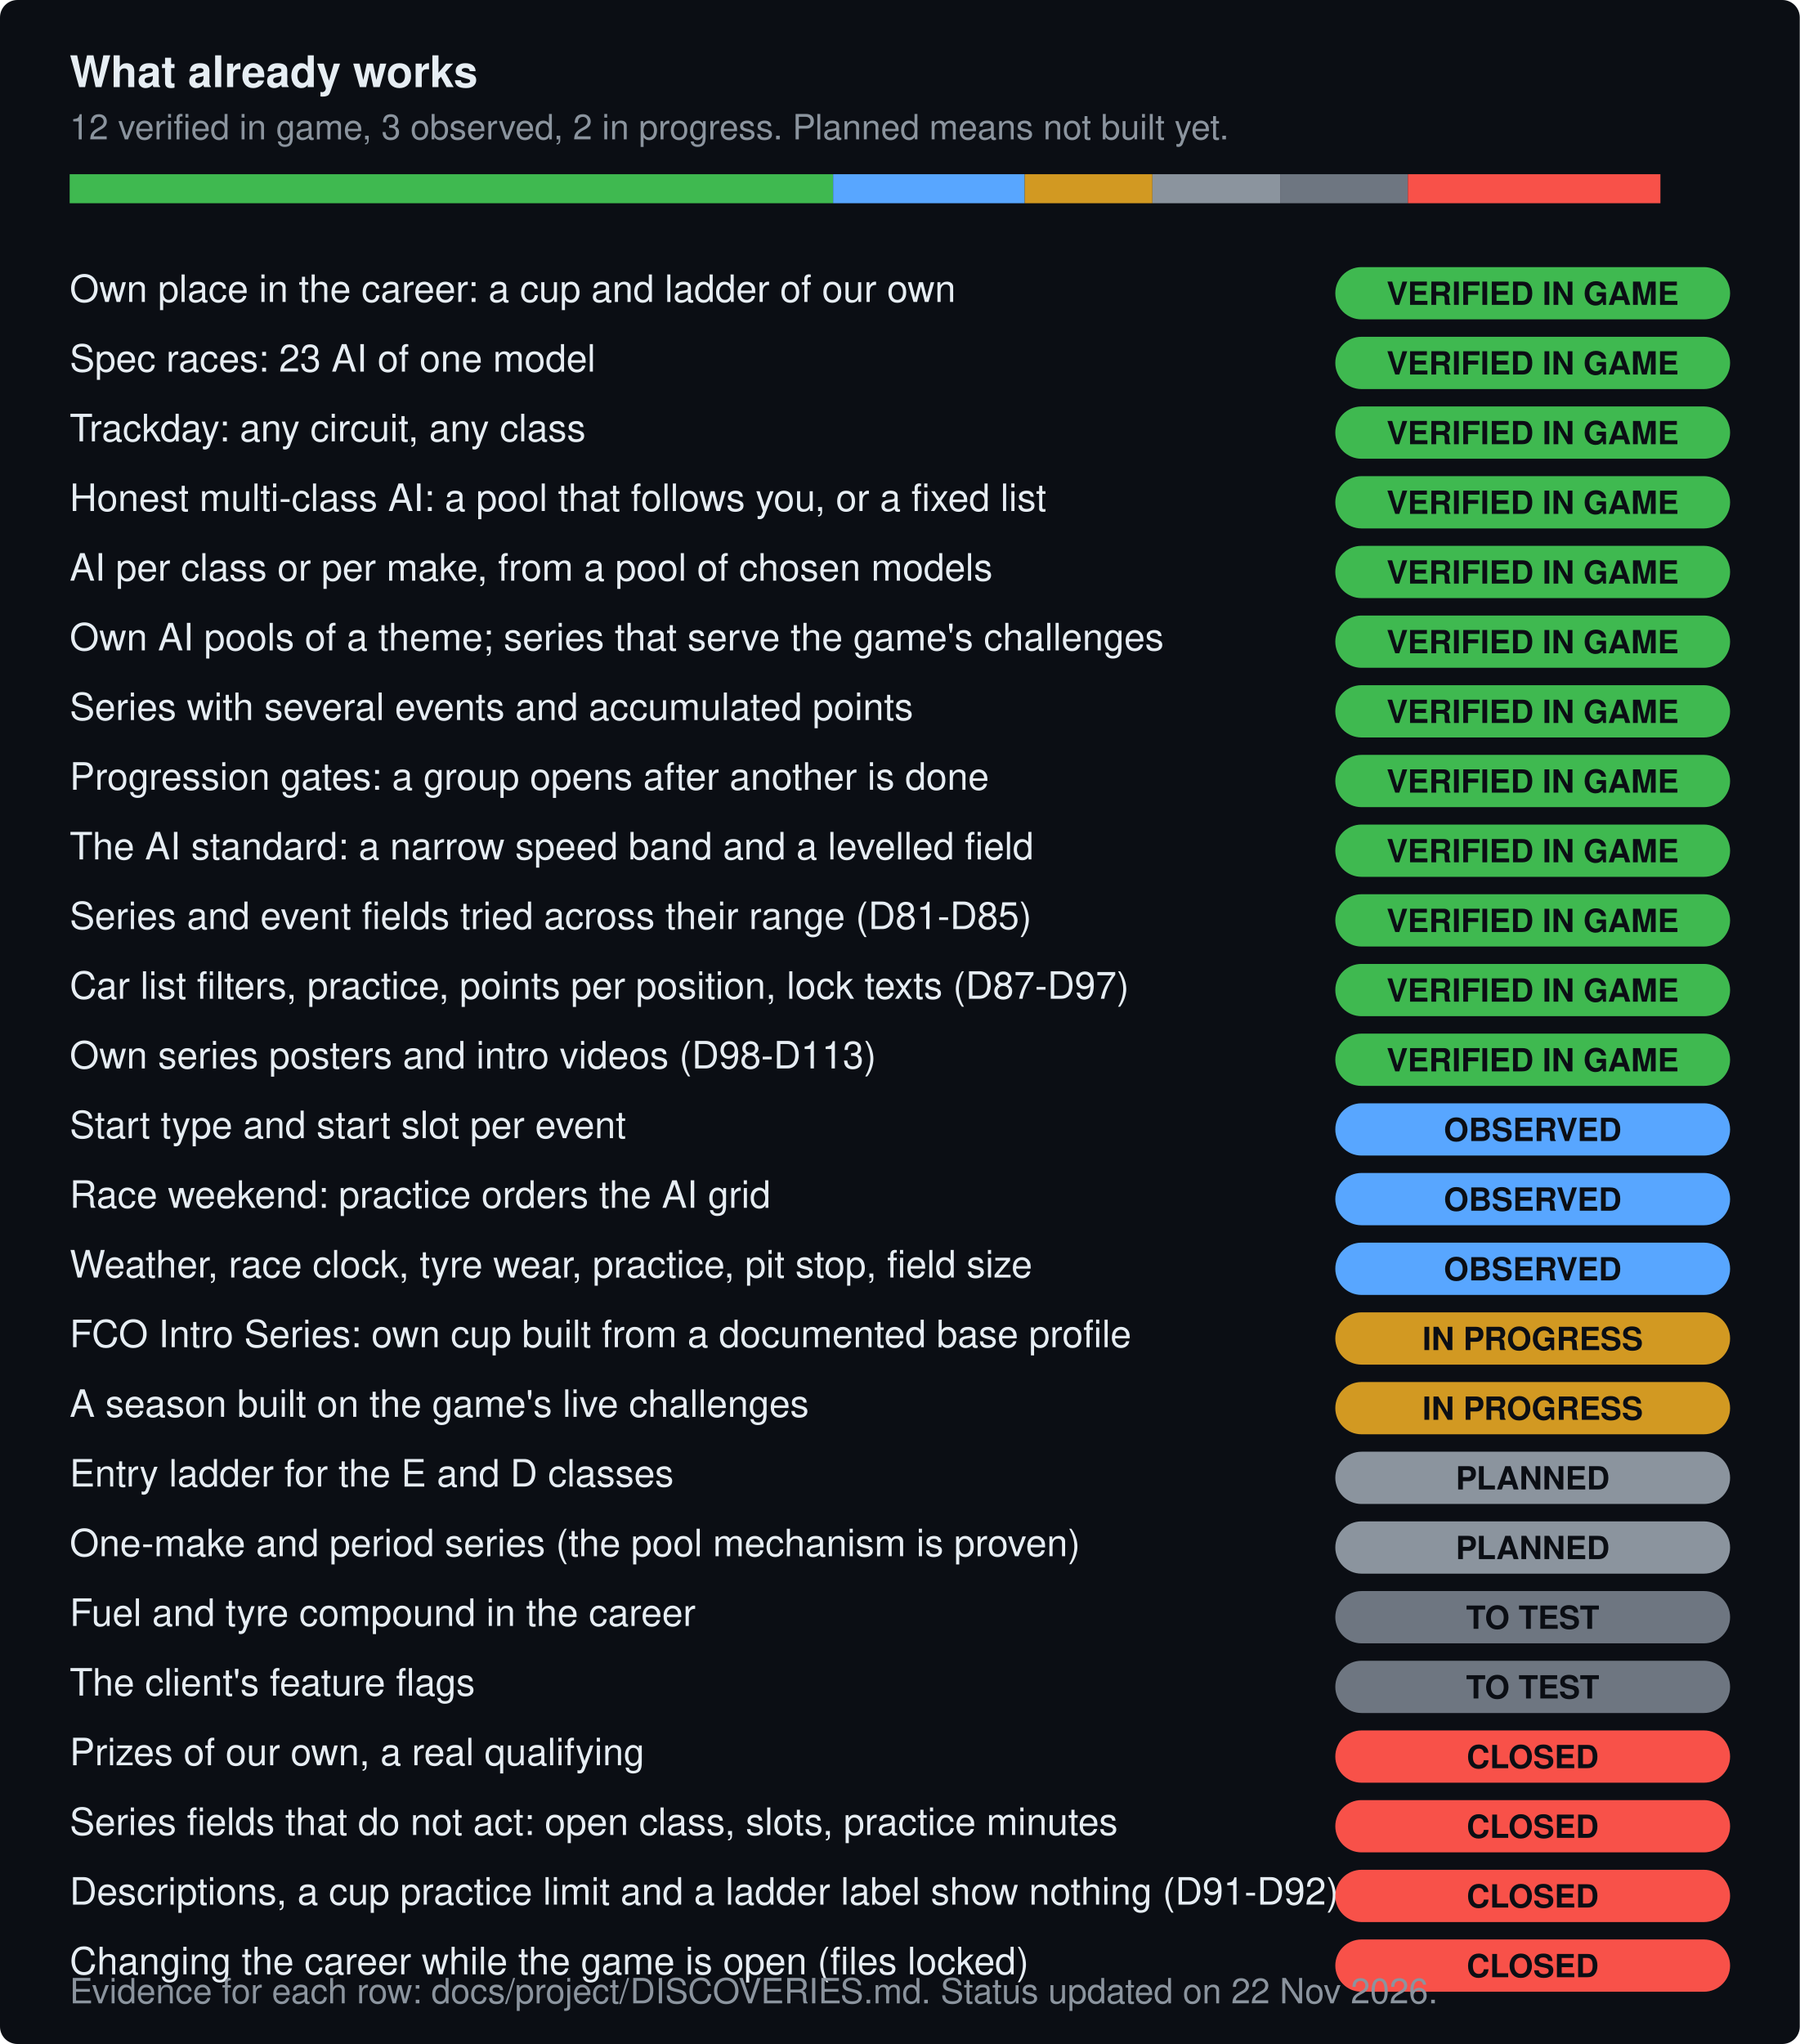
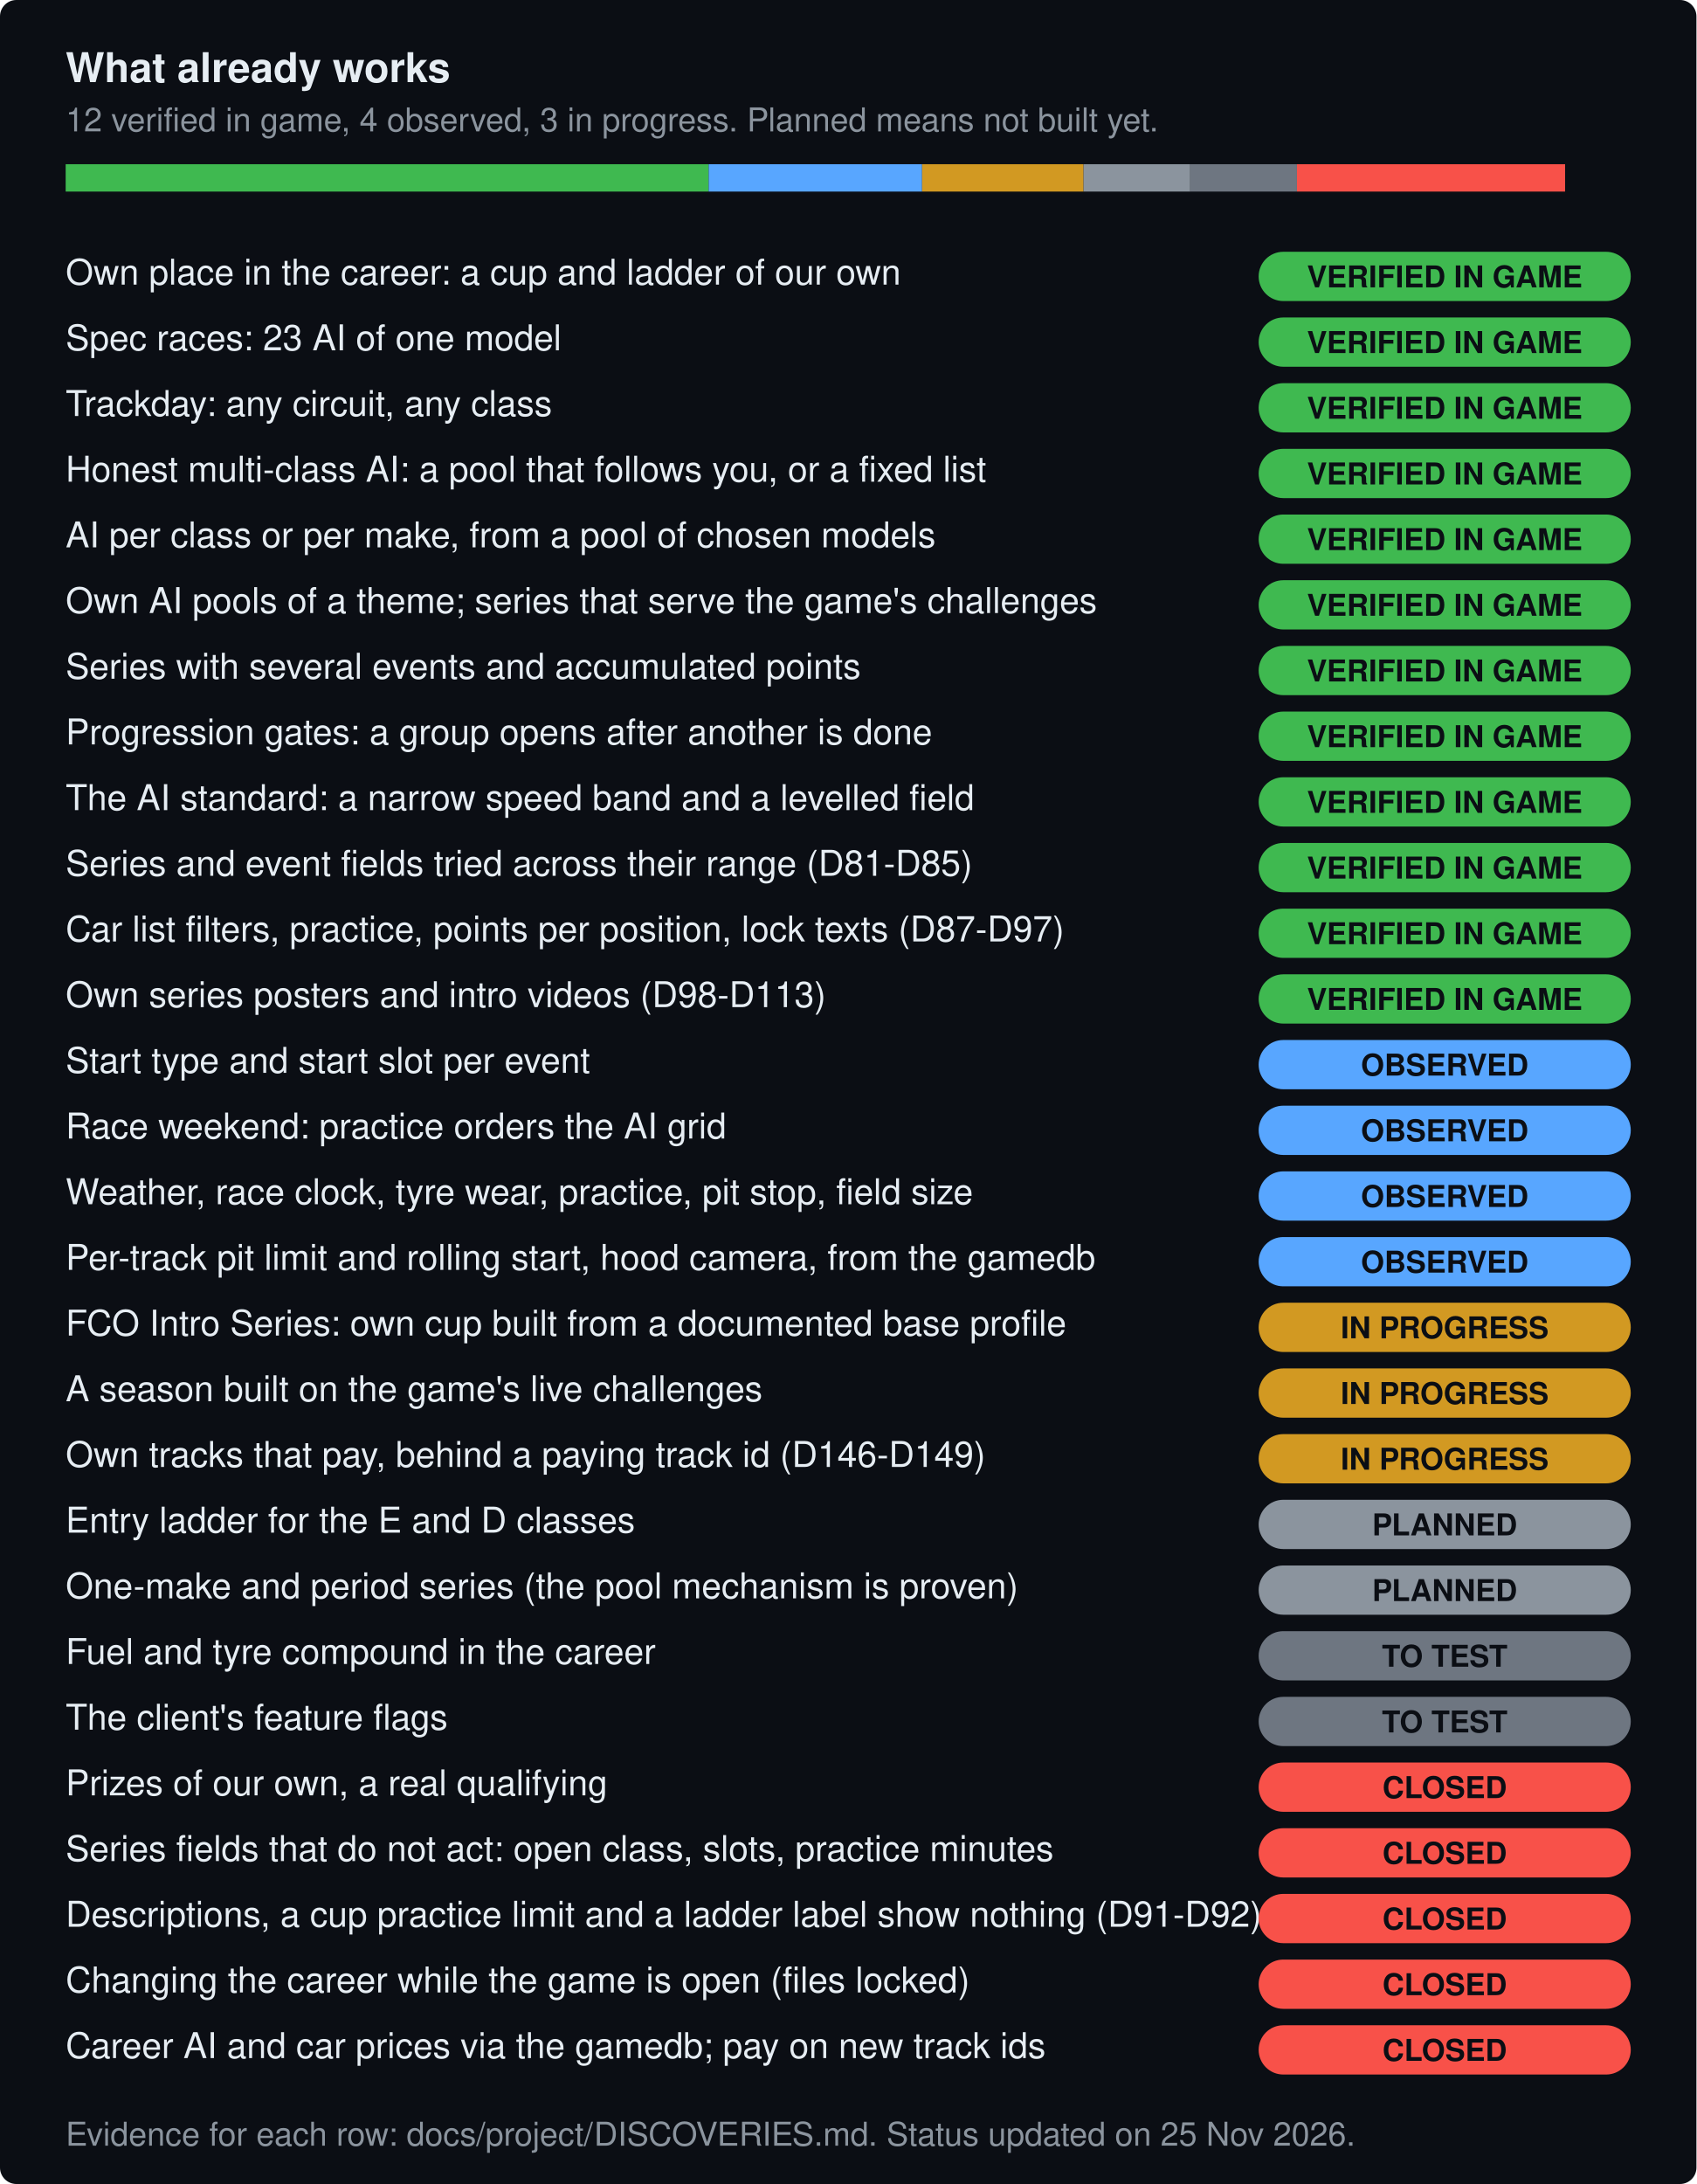
- <svg xmlns="http://www.w3.org/2000/svg" viewBox="0 0 620 704" width="100%" role="img" aria-labelledby="t d">
+ <svg xmlns="http://www.w3.org/2000/svg" viewBox="0 0 620 798" width="100%" role="img" aria-labelledby="t d">
  <style>
    .bg{fill:#0B0E14}
    .h{font:700 15px "Segoe UI",Helvetica,Arial,sans-serif;fill:#E6EDF3}
    .s{font:12px "Segoe UI",Helvetica,Arial,sans-serif;fill:#8B949E}
    .r{font:13px "Segoe UI",Helvetica,Arial,sans-serif;fill:#E6EDF3}
    .p{font:700 11px "Segoe UI",Helvetica,Arial,sans-serif;fill:#0B0E14}
  </style>
-   <rect class="bg" width="620" height="704" rx="6" />
+   <rect class="bg" width="620" height="798" rx="6" />
  <text class="h" x="24" y="30">What already works</text>
-   <text class="s" x="24" y="48">12 verified in game, 3 observed, 2 in progress. Planned means not built yet.</text>
+   <text class="s" x="24" y="48">12 verified in game, 4 observed, 3 in progress. Planned means not built yet.</text>
  <g transform="translate(24,60)">
-     <rect x="0" y="0" width="263" height="10" fill="#3FB950" />
-     <rect x="263" y="0" width="66" height="10" fill="#58A6FF" />
-     <rect x="329" y="0" width="44" height="10" fill="#D29922" />
-     <rect x="373" y="0" width="44" height="10" fill="#8B949E" />
-     <rect x="417" y="0" width="44" height="10" fill="#6E7681" />
-     <rect x="461" y="0" width="87" height="10" fill="#F85149" />
+     <rect x="0" y="0" width="235" height="10" fill="#3FB950" />
+     <rect x="235" y="0" width="78" height="10" fill="#58A6FF" />
+     <rect x="313" y="0" width="59" height="10" fill="#D29922" />
+     <rect x="372" y="0" width="39" height="10" fill="#8B949E" />
+     <rect x="411" y="0" width="39" height="10" fill="#6E7681" />
+     <rect x="450" y="0" width="98" height="10" fill="#F85149" />
  </g>
  <g transform="translate(24,92)">
    <text class="r" x="0" y="12">Own place in the career: a cup and ladder of our own</text>
    <rect x="436" y="0" width="136" height="18" rx="9" fill="#3FB950" />
    <text class="p" x="504" y="13" text-anchor="middle">VERIFIED IN GAME</text>
    <g transform="translate(0,24)">
      <text class="r" x="0" y="12">Spec races: 23 AI of one model</text>
      <rect x="436" y="0" width="136" height="18" rx="9" fill="#3FB950" />
      <text class="p" x="504" y="13" text-anchor="middle">VERIFIED IN GAME</text>
    </g>
    <g transform="translate(0,48)">
      <text class="r" x="0" y="12">Trackday: any circuit, any class</text>
      <rect x="436" y="0" width="136" height="18" rx="9" fill="#3FB950" />
      <text class="p" x="504" y="13" text-anchor="middle">VERIFIED IN GAME</text>
    </g>
    <g transform="translate(0,72)">
      <text class="r" x="0" y="12">Honest multi-class AI: a pool that follows you, or a fixed list</text>
      <rect x="436" y="0" width="136" height="18" rx="9" fill="#3FB950" />
      <text class="p" x="504" y="13" text-anchor="middle">VERIFIED IN GAME</text>
    </g>
    <g transform="translate(0,96)">
      <text class="r" x="0" y="12">AI per class or per make, from a pool of chosen models</text>
      <rect x="436" y="0" width="136" height="18" rx="9" fill="#3FB950" />
      <text class="p" x="504" y="13" text-anchor="middle">VERIFIED IN GAME</text>
    </g>
    <g transform="translate(0,120)">
      <text class="r" x="0" y="12">Own AI pools of a theme; series that serve the game's challenges</text>
      <rect x="436" y="0" width="136" height="18" rx="9" fill="#3FB950" />
      <text class="p" x="504" y="13" text-anchor="middle">VERIFIED IN GAME</text>
    </g>
    <g transform="translate(0,144)">
      <text class="r" x="0" y="12">Series with several events and accumulated points</text>
      <rect x="436" y="0" width="136" height="18" rx="9" fill="#3FB950" />
      <text class="p" x="504" y="13" text-anchor="middle">VERIFIED IN GAME</text>
    </g>
    <g transform="translate(0,168)">
      <text class="r" x="0" y="12">Progression gates: a group opens after another is done</text>
      <rect x="436" y="0" width="136" height="18" rx="9" fill="#3FB950" />
      <text class="p" x="504" y="13" text-anchor="middle">VERIFIED IN GAME</text>
    </g>
    <g transform="translate(0,192)">
      <text class="r" x="0" y="12">The AI standard: a narrow speed band and a levelled field</text>
      <rect x="436" y="0" width="136" height="18" rx="9" fill="#3FB950" />
      <text class="p" x="504" y="13" text-anchor="middle">VERIFIED IN GAME</text>
    </g>
    <g transform="translate(0,216)">
      <text class="r" x="0" y="12">Series and event fields tried across their range (D81-D85)</text>
      <rect x="436" y="0" width="136" height="18" rx="9" fill="#3FB950" />
      <text class="p" x="504" y="13" text-anchor="middle">VERIFIED IN GAME</text>
    </g>
    <g transform="translate(0,240)">
      <text class="r" x="0" y="12">Car list filters, practice, points per position, lock texts (D87-D97)</text>
      <rect x="436" y="0" width="136" height="18" rx="9" fill="#3FB950" />
      <text class="p" x="504" y="13" text-anchor="middle">VERIFIED IN GAME</text>
    </g>
    <g transform="translate(0,264)">
      <text class="r" x="0" y="12">Own series posters and intro videos (D98-D113)</text>
      <rect x="436" y="0" width="136" height="18" rx="9" fill="#3FB950" />
      <text class="p" x="504" y="13" text-anchor="middle">VERIFIED IN GAME</text>
    </g>
    <g transform="translate(0,288)">
      <text class="r" x="0" y="12">Start type and start slot per event</text>
      <rect x="436" y="0" width="136" height="18" rx="9" fill="#58A6FF" />
      <text class="p" x="504" y="13" text-anchor="middle">OBSERVED</text>
    </g>
    <g transform="translate(0,312)">
      <text class="r" x="0" y="12">Race weekend: practice orders the AI grid</text>
      <rect x="436" y="0" width="136" height="18" rx="9" fill="#58A6FF" />
      <text class="p" x="504" y="13" text-anchor="middle">OBSERVED</text>
    </g>
    <g transform="translate(0,336)">
      <text class="r" x="0" y="12">Weather, race clock, tyre wear, practice, pit stop, field size</text>
      <rect x="436" y="0" width="136" height="18" rx="9" fill="#58A6FF" />
      <text class="p" x="504" y="13" text-anchor="middle">OBSERVED</text>
    </g>
    <g transform="translate(0,360)">
+       <text class="r" x="0" y="12">Per-track pit limit and rolling start, hood camera, from the gamedb</text>
+       <rect x="436" y="0" width="136" height="18" rx="9" fill="#58A6FF" />
+       <text class="p" x="504" y="13" text-anchor="middle">OBSERVED</text>
+     </g>
+     <g transform="translate(0,384)">
      <text class="r" x="0" y="12">FCO Intro Series: own cup built from a documented base profile</text>
      <rect x="436" y="0" width="136" height="18" rx="9" fill="#D29922" />
      <text class="p" x="504" y="13" text-anchor="middle">IN PROGRESS</text>
    </g>
-     <g transform="translate(0,384)">
+     <g transform="translate(0,408)">
      <text class="r" x="0" y="12">A season built on the game's live challenges</text>
      <rect x="436" y="0" width="136" height="18" rx="9" fill="#D29922" />
      <text class="p" x="504" y="13" text-anchor="middle">IN PROGRESS</text>
    </g>
-     <g transform="translate(0,408)">
+     <g transform="translate(0,432)">
+       <text class="r" x="0" y="12">Own tracks that pay, behind a paying track id (D146-D149)</text>
+       <rect x="436" y="0" width="136" height="18" rx="9" fill="#D29922" />
+       <text class="p" x="504" y="13" text-anchor="middle">IN PROGRESS</text>
+     </g>
+     <g transform="translate(0,456)">
      <text class="r" x="0" y="12">Entry ladder for the E and D classes</text>
      <rect x="436" y="0" width="136" height="18" rx="9" fill="#8B949E" />
      <text class="p" x="504" y="13" text-anchor="middle">PLANNED</text>
    </g>
-     <g transform="translate(0,432)">
+     <g transform="translate(0,480)">
      <text class="r" x="0" y="12">One-make and period series (the pool mechanism is proven)</text>
      <rect x="436" y="0" width="136" height="18" rx="9" fill="#8B949E" />
      <text class="p" x="504" y="13" text-anchor="middle">PLANNED</text>
    </g>
-     <g transform="translate(0,456)">
+     <g transform="translate(0,504)">
      <text class="r" x="0" y="12">Fuel and tyre compound in the career</text>
      <rect x="436" y="0" width="136" height="18" rx="9" fill="#6E7681" />
      <text class="p" x="504" y="13" text-anchor="middle">TO TEST</text>
    </g>
-     <g transform="translate(0,480)">
+     <g transform="translate(0,528)">
      <text class="r" x="0" y="12">The client's feature flags</text>
      <rect x="436" y="0" width="136" height="18" rx="9" fill="#6E7681" />
      <text class="p" x="504" y="13" text-anchor="middle">TO TEST</text>
    </g>
-     <g transform="translate(0,504)">
+     <g transform="translate(0,552)">
      <text class="r" x="0" y="12">Prizes of our own, a real qualifying</text>
      <rect x="436" y="0" width="136" height="18" rx="9" fill="#F85149" />
      <text class="p" x="504" y="13" text-anchor="middle">CLOSED</text>
    </g>
-     <g transform="translate(0,528)">
+     <g transform="translate(0,576)">
      <text class="r" x="0" y="12">Series fields that do not act: open class, slots, practice minutes</text>
      <rect x="436" y="0" width="136" height="18" rx="9" fill="#F85149" />
      <text class="p" x="504" y="13" text-anchor="middle">CLOSED</text>
    </g>
-     <g transform="translate(0,552)">
+     <g transform="translate(0,600)">
      <text class="r" x="0" y="12">Descriptions, a cup practice limit and a ladder label show nothing (D91-D92)</text>
      <rect x="436" y="0" width="136" height="18" rx="9" fill="#F85149" />
      <text class="p" x="504" y="13" text-anchor="middle">CLOSED</text>
    </g>
-     <g transform="translate(0,576)">
+     <g transform="translate(0,624)">
      <text class="r" x="0" y="12">Changing the career while the game is open (files locked)</text>
      <rect x="436" y="0" width="136" height="18" rx="9" fill="#F85149" />
      <text class="p" x="504" y="13" text-anchor="middle">CLOSED</text>
    </g>
+     <g transform="translate(0,648)">
+       <text class="r" x="0" y="12">Career AI and car prices via the gamedb; pay on new track ids</text>
+       <rect x="436" y="0" width="136" height="18" rx="9" fill="#F85149" />
+       <text class="p" x="504" y="13" text-anchor="middle">CLOSED</text>
+     </g>
  </g>
-   <text class="s" x="24" y="690">Evidence for each row: docs/project/DISCOVERIES.md. Status updated on 22 Nov 2026.</text>
+   <text class="s" x="24" y="784">Evidence for each row: docs/project/DISCOVERIES.md. Status updated on 25 Nov 2026.</text>
</svg>
